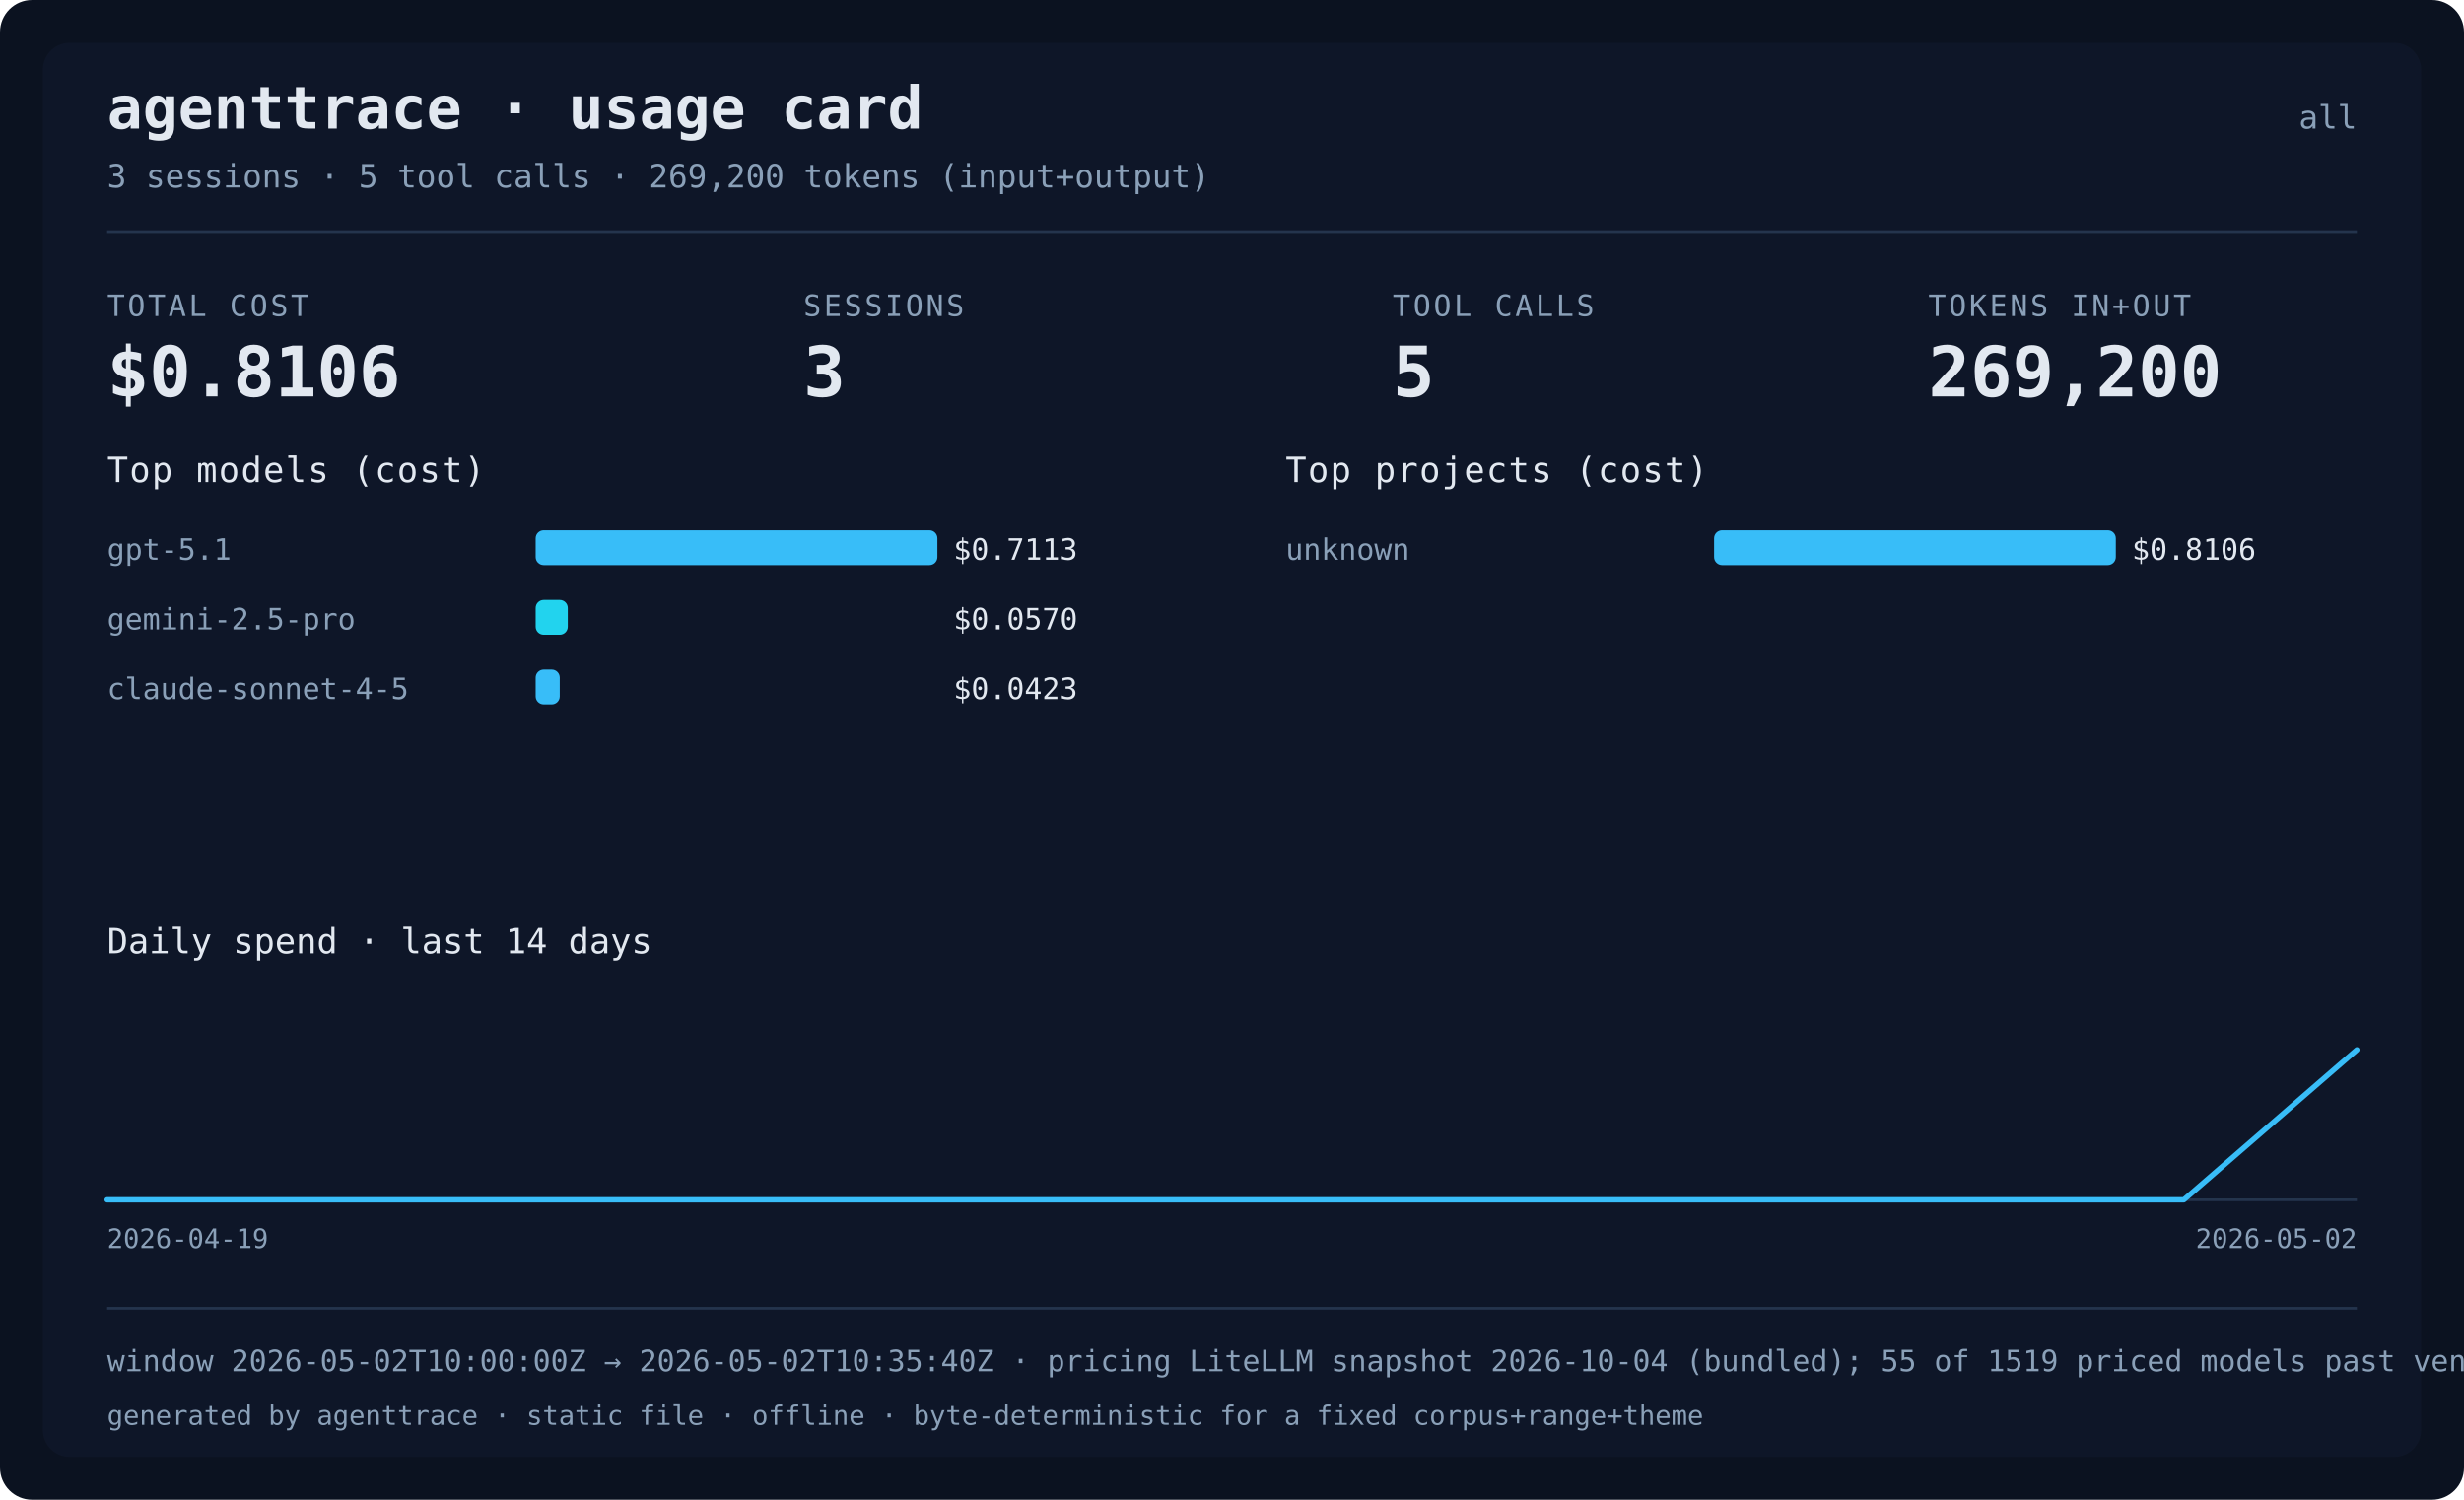
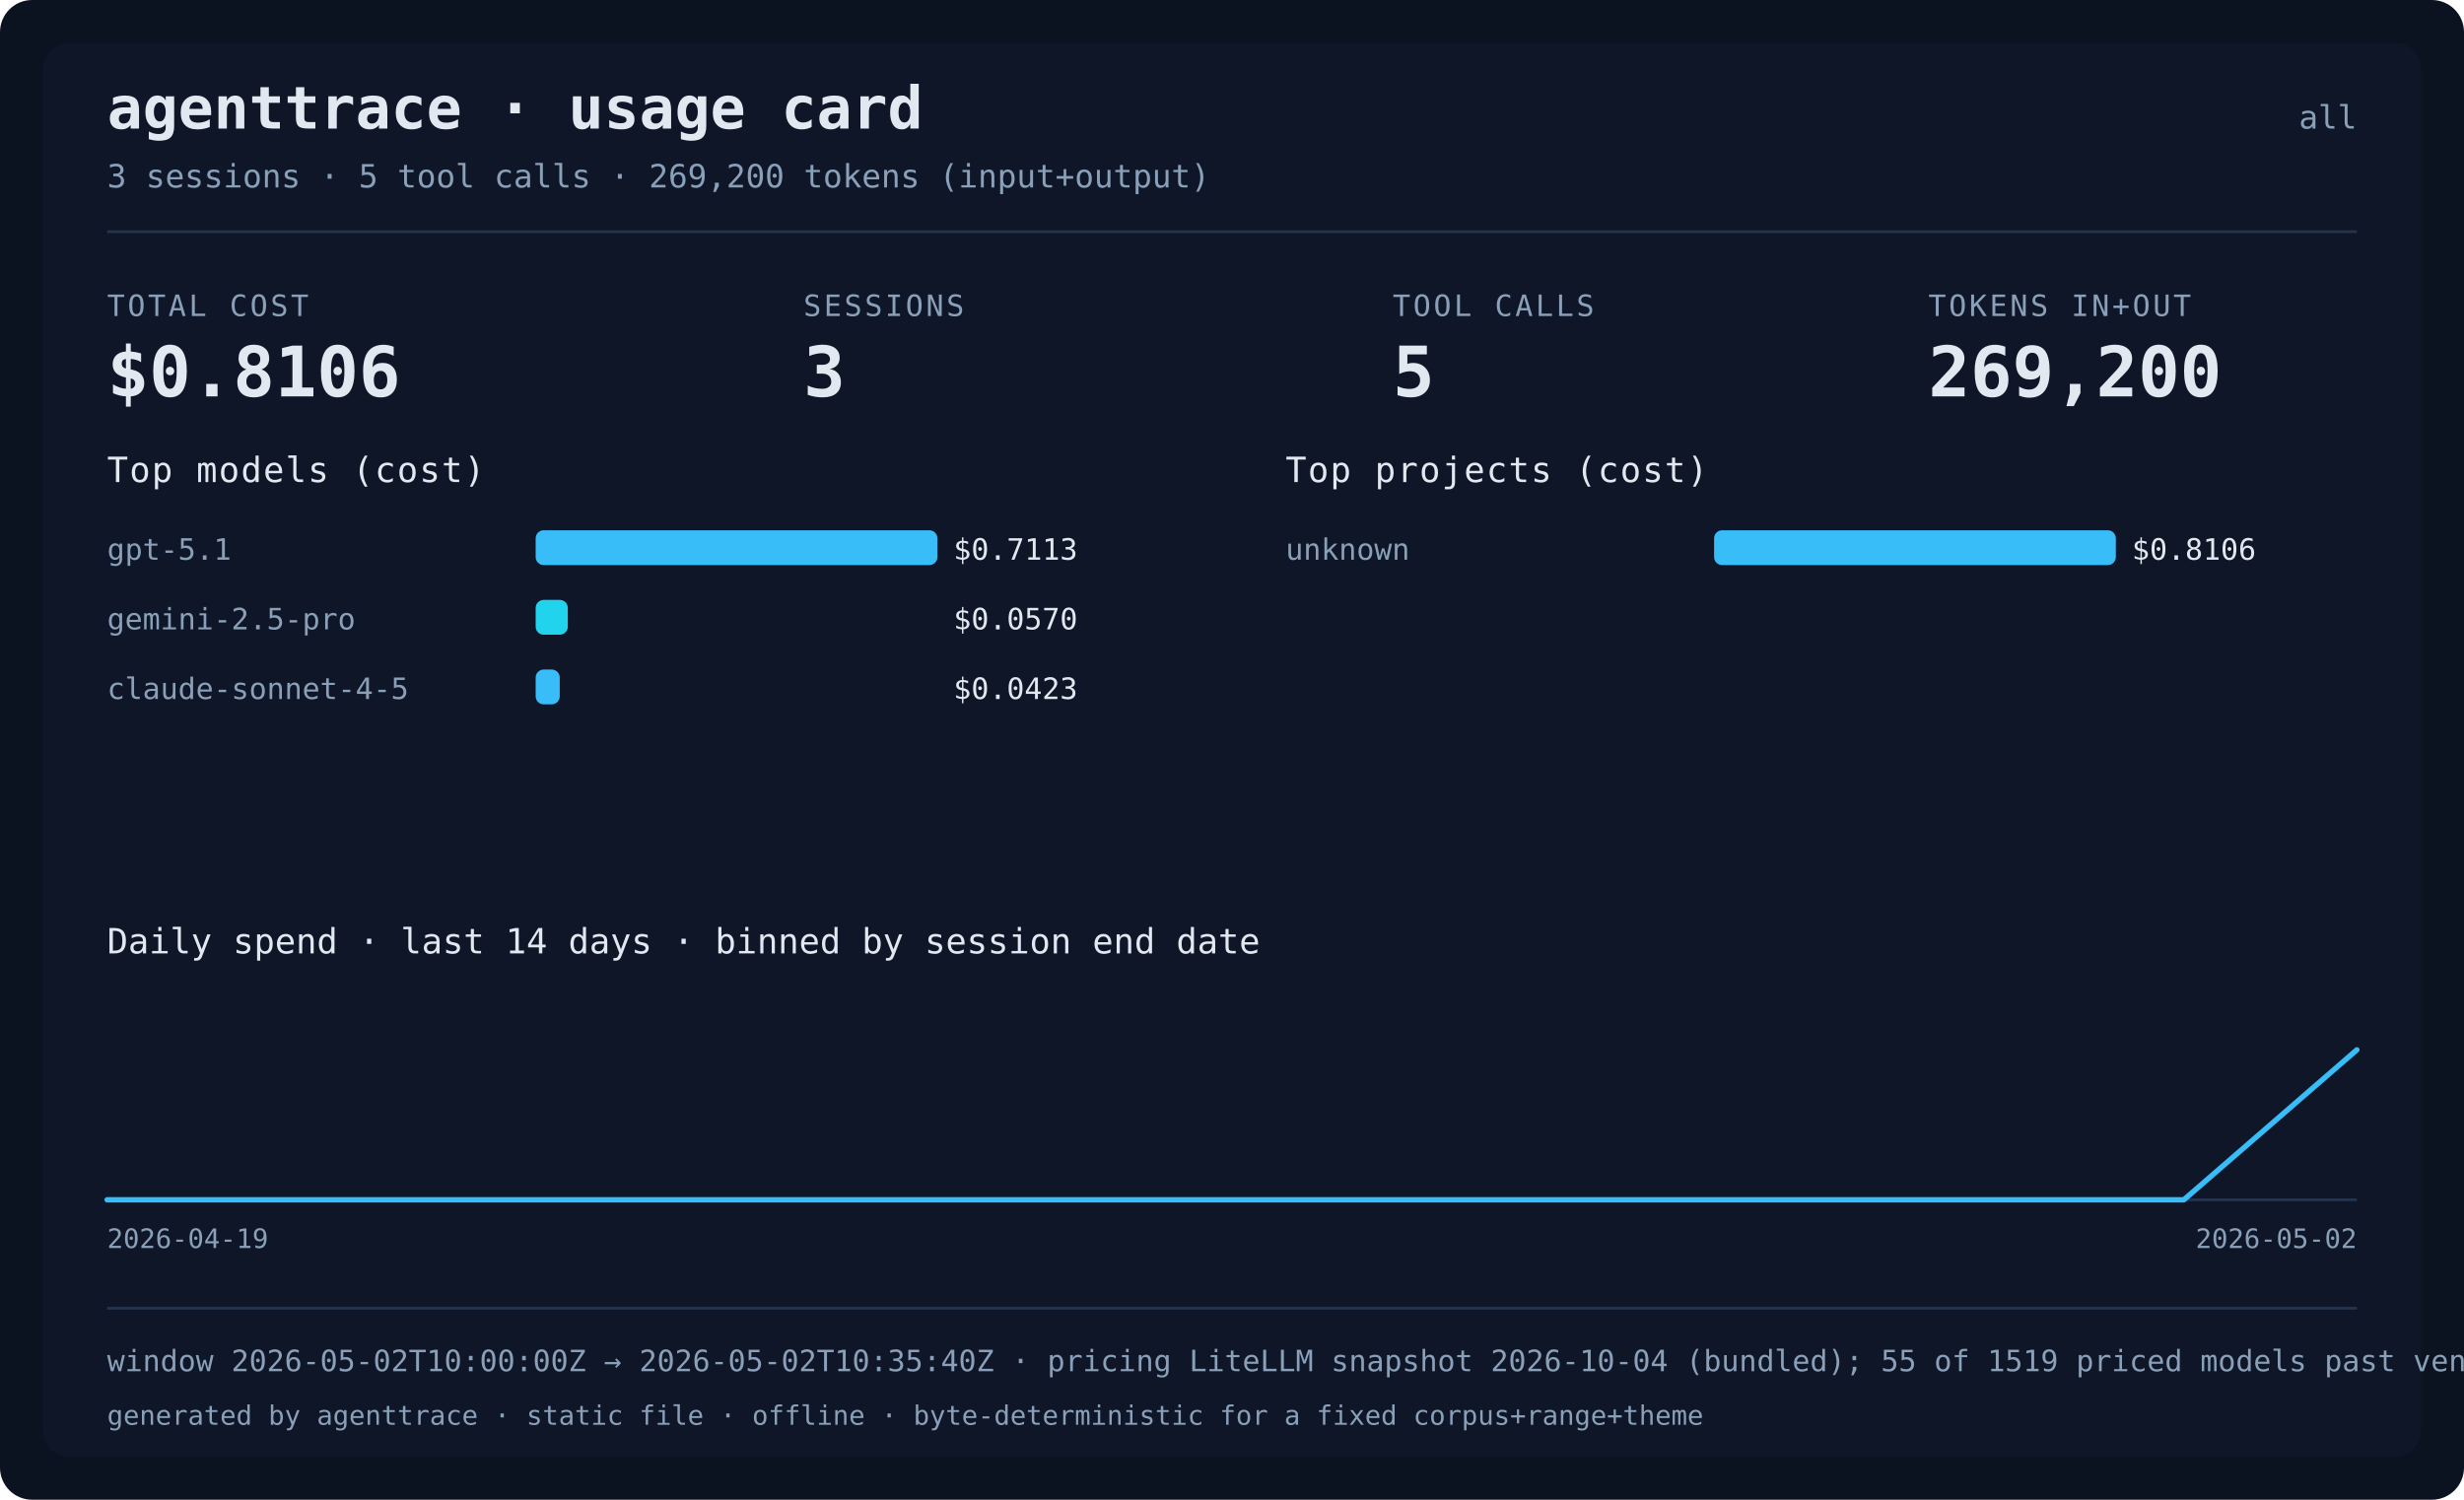
<svg xmlns="http://www.w3.org/2000/svg" width="920" height="560" viewBox="0 0 920 560" role="img" aria-label="agenttrace usage card">
  <rect class="card-bg" x="0" y="0" width="920" height="560" rx="12" fill="#0b1220" />
  <rect class="card-panel" x="16" y="16" width="888" height="528" rx="10" fill="#111a2e" fill-opacity="0.6" />
  <text x="40" y="48" fill="#e2e8f0" font-size="22" font-weight="bold" font-family="ui-monospace, Menlo, monospace">agenttrace · usage card</text>
  <text x="880" y="48" text-anchor="end" fill="#8aa0b8" font-size="12" font-family="ui-monospace, Menlo, monospace">all</text>
  <text x="40" y="70" fill="#8aa0b8" font-size="12" font-family="ui-monospace, Menlo, monospace">3 sessions · 5 tool calls · 269,200 tokens (input+output)</text>
  <rect x="40" y="86" width="840" height="1" fill="#24344d" />
  <text x="40" y="118" fill="#8aa0b8" font-size="11" letter-spacing="1" font-family="ui-monospace, Menlo, monospace">TOTAL COST</text>
  <text x="40" y="148" fill="#e2e8f0" font-size="26" font-weight="bold" font-family="ui-monospace, Menlo, monospace">$0.8106</text>
  <text x="300" y="118" fill="#8aa0b8" font-size="11" letter-spacing="1" font-family="ui-monospace, Menlo, monospace">SESSIONS</text>
  <text x="300" y="148" fill="#e2e8f0" font-size="26" font-weight="bold" font-family="ui-monospace, Menlo, monospace">3</text>
  <text x="520" y="118" fill="#8aa0b8" font-size="11" letter-spacing="1" font-family="ui-monospace, Menlo, monospace">TOOL CALLS</text>
  <text x="520" y="148" fill="#e2e8f0" font-size="26" font-weight="bold" font-family="ui-monospace, Menlo, monospace">5</text>
  <text x="720" y="118" fill="#8aa0b8" font-size="11" letter-spacing="1" font-family="ui-monospace, Menlo, monospace">TOKENS IN+OUT</text>
  <text x="720" y="148" fill="#e2e8f0" font-size="26" font-weight="bold" font-family="ui-monospace, Menlo, monospace">269,200</text>
  <text x="40" y="180" fill="#e2e8f0" font-size="13" font-family="ui-monospace, Menlo, monospace" letter-spacing="0.5">Top models (cost)</text>
  <text x="40" y="209" fill="#8aa0b8" font-size="11" font-family="ui-monospace, Menlo, monospace">gpt-5.1</text>
  <rect x="200" y="198" width="150" height="13" rx="3" fill="#38bdf8" />
  <text x="356" y="209" fill="#e2e8f0" font-size="11" font-family="ui-monospace, Menlo, monospace">$0.7113</text>
  <text x="40" y="235" fill="#8aa0b8" font-size="11" font-family="ui-monospace, Menlo, monospace">gemini-2.5-pro</text>
  <rect x="200" y="224" width="12" height="13" rx="3" fill="#22d3ee" />
  <text x="356" y="235" fill="#e2e8f0" font-size="11" font-family="ui-monospace, Menlo, monospace">$0.0570</text>
  <text x="40" y="261" fill="#8aa0b8" font-size="11" font-family="ui-monospace, Menlo, monospace">claude-sonnet-4-5</text>
  <rect x="200" y="250" width="9" height="13" rx="3" fill="#38bdf8" />
  <text x="356" y="261" fill="#e2e8f0" font-size="11" font-family="ui-monospace, Menlo, monospace">$0.0423</text>
  <text x="480" y="180" fill="#e2e8f0" font-size="13" font-family="ui-monospace, Menlo, monospace" letter-spacing="0.5">Top projects (cost)</text>
  <text x="480" y="209" fill="#8aa0b8" font-size="11" font-family="ui-monospace, Menlo, monospace">unknown</text>
  <rect x="640" y="198" width="150" height="13" rx="3" fill="#38bdf8" />
  <text x="796" y="209" fill="#e2e8f0" font-size="11" font-family="ui-monospace, Menlo, monospace">$0.8106</text>
-   <text x="40" y="356" fill="#e2e8f0" font-size="13" font-family="ui-monospace, Menlo, monospace">Daily spend · last 14 days</text>
+   <text x="40" y="356" fill="#e2e8f0" font-size="13" font-family="ui-monospace, Menlo, monospace">Daily spend · last 14 days · binned by session end date</text>
  <text x="40" y="466" fill="#8aa0b8" font-size="10" font-family="ui-monospace, Menlo, monospace">2026-04-19</text>
  <text x="880" y="466" text-anchor="end" fill="#8aa0b8" font-size="10" font-family="ui-monospace, Menlo, monospace">2026-05-02</text>
  <line x1="40" y1="448.0" x2="880" y2="448.0" stroke="#24344d" stroke-width="1" />
  <polyline points="40.0,448.0 104.6,448.0 169.2,448.0 233.8,448.0 298.5,448.0 363.1,448.0 427.7,448.0 492.3,448.0 556.9,448.0 621.5,448.0 686.2,448.0 750.8,448.0 815.4,448.0 880.0,392.0" fill="none" stroke="#38bdf8" stroke-width="2" stroke-linejoin="round" stroke-linecap="round" />
  <rect x="40" y="488" width="840" height="1" fill="#24344d" />
  <text x="40" y="512" fill="#8aa0b8" font-size="11" font-family="ui-monospace, Menlo, monospace">window 2026-05-02T10:00:00Z → 2026-05-02T10:35:40Z · pricing LiteLLM snapshot 2026-10-04 (bundled); 55 of 1519 priced models past vendor deprecation · data confidence not assessed</text>
  <text x="40" y="532" fill="#8aa0b8" font-size="10" font-family="ui-monospace, Menlo, monospace">generated by agenttrace · static file · offline · byte-deterministic for a fixed corpus+range+theme</text>
</svg>
